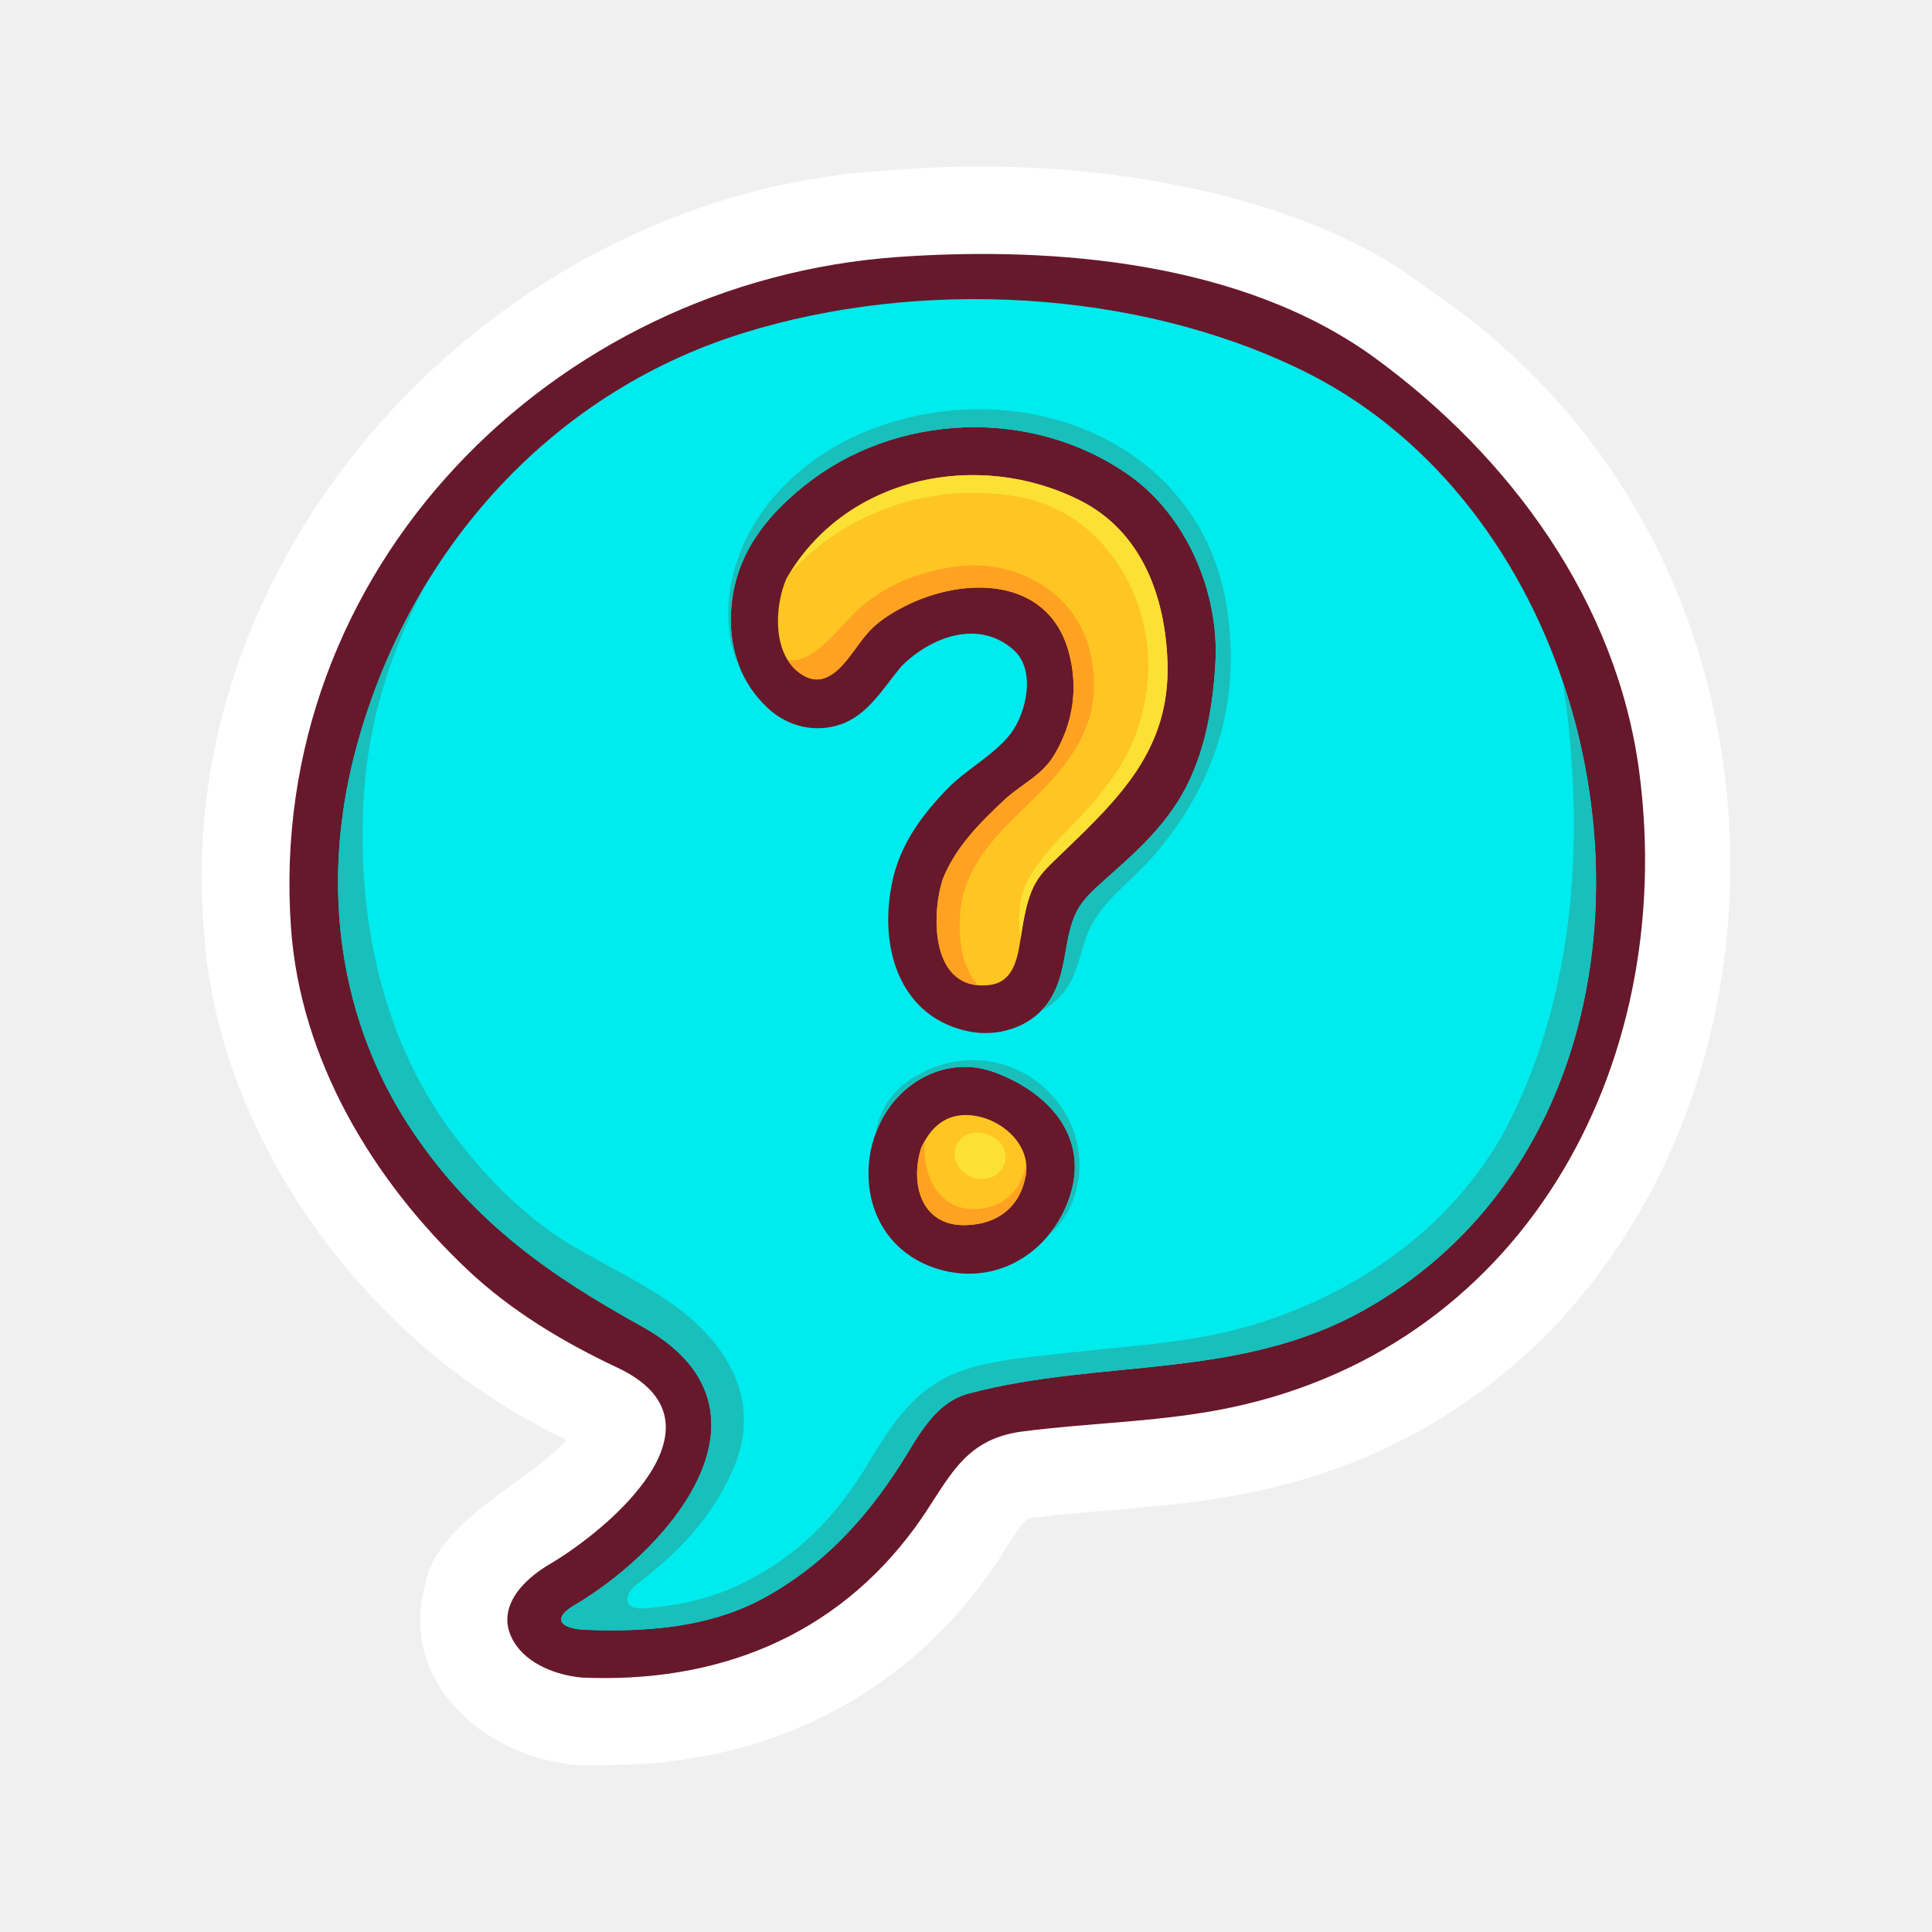
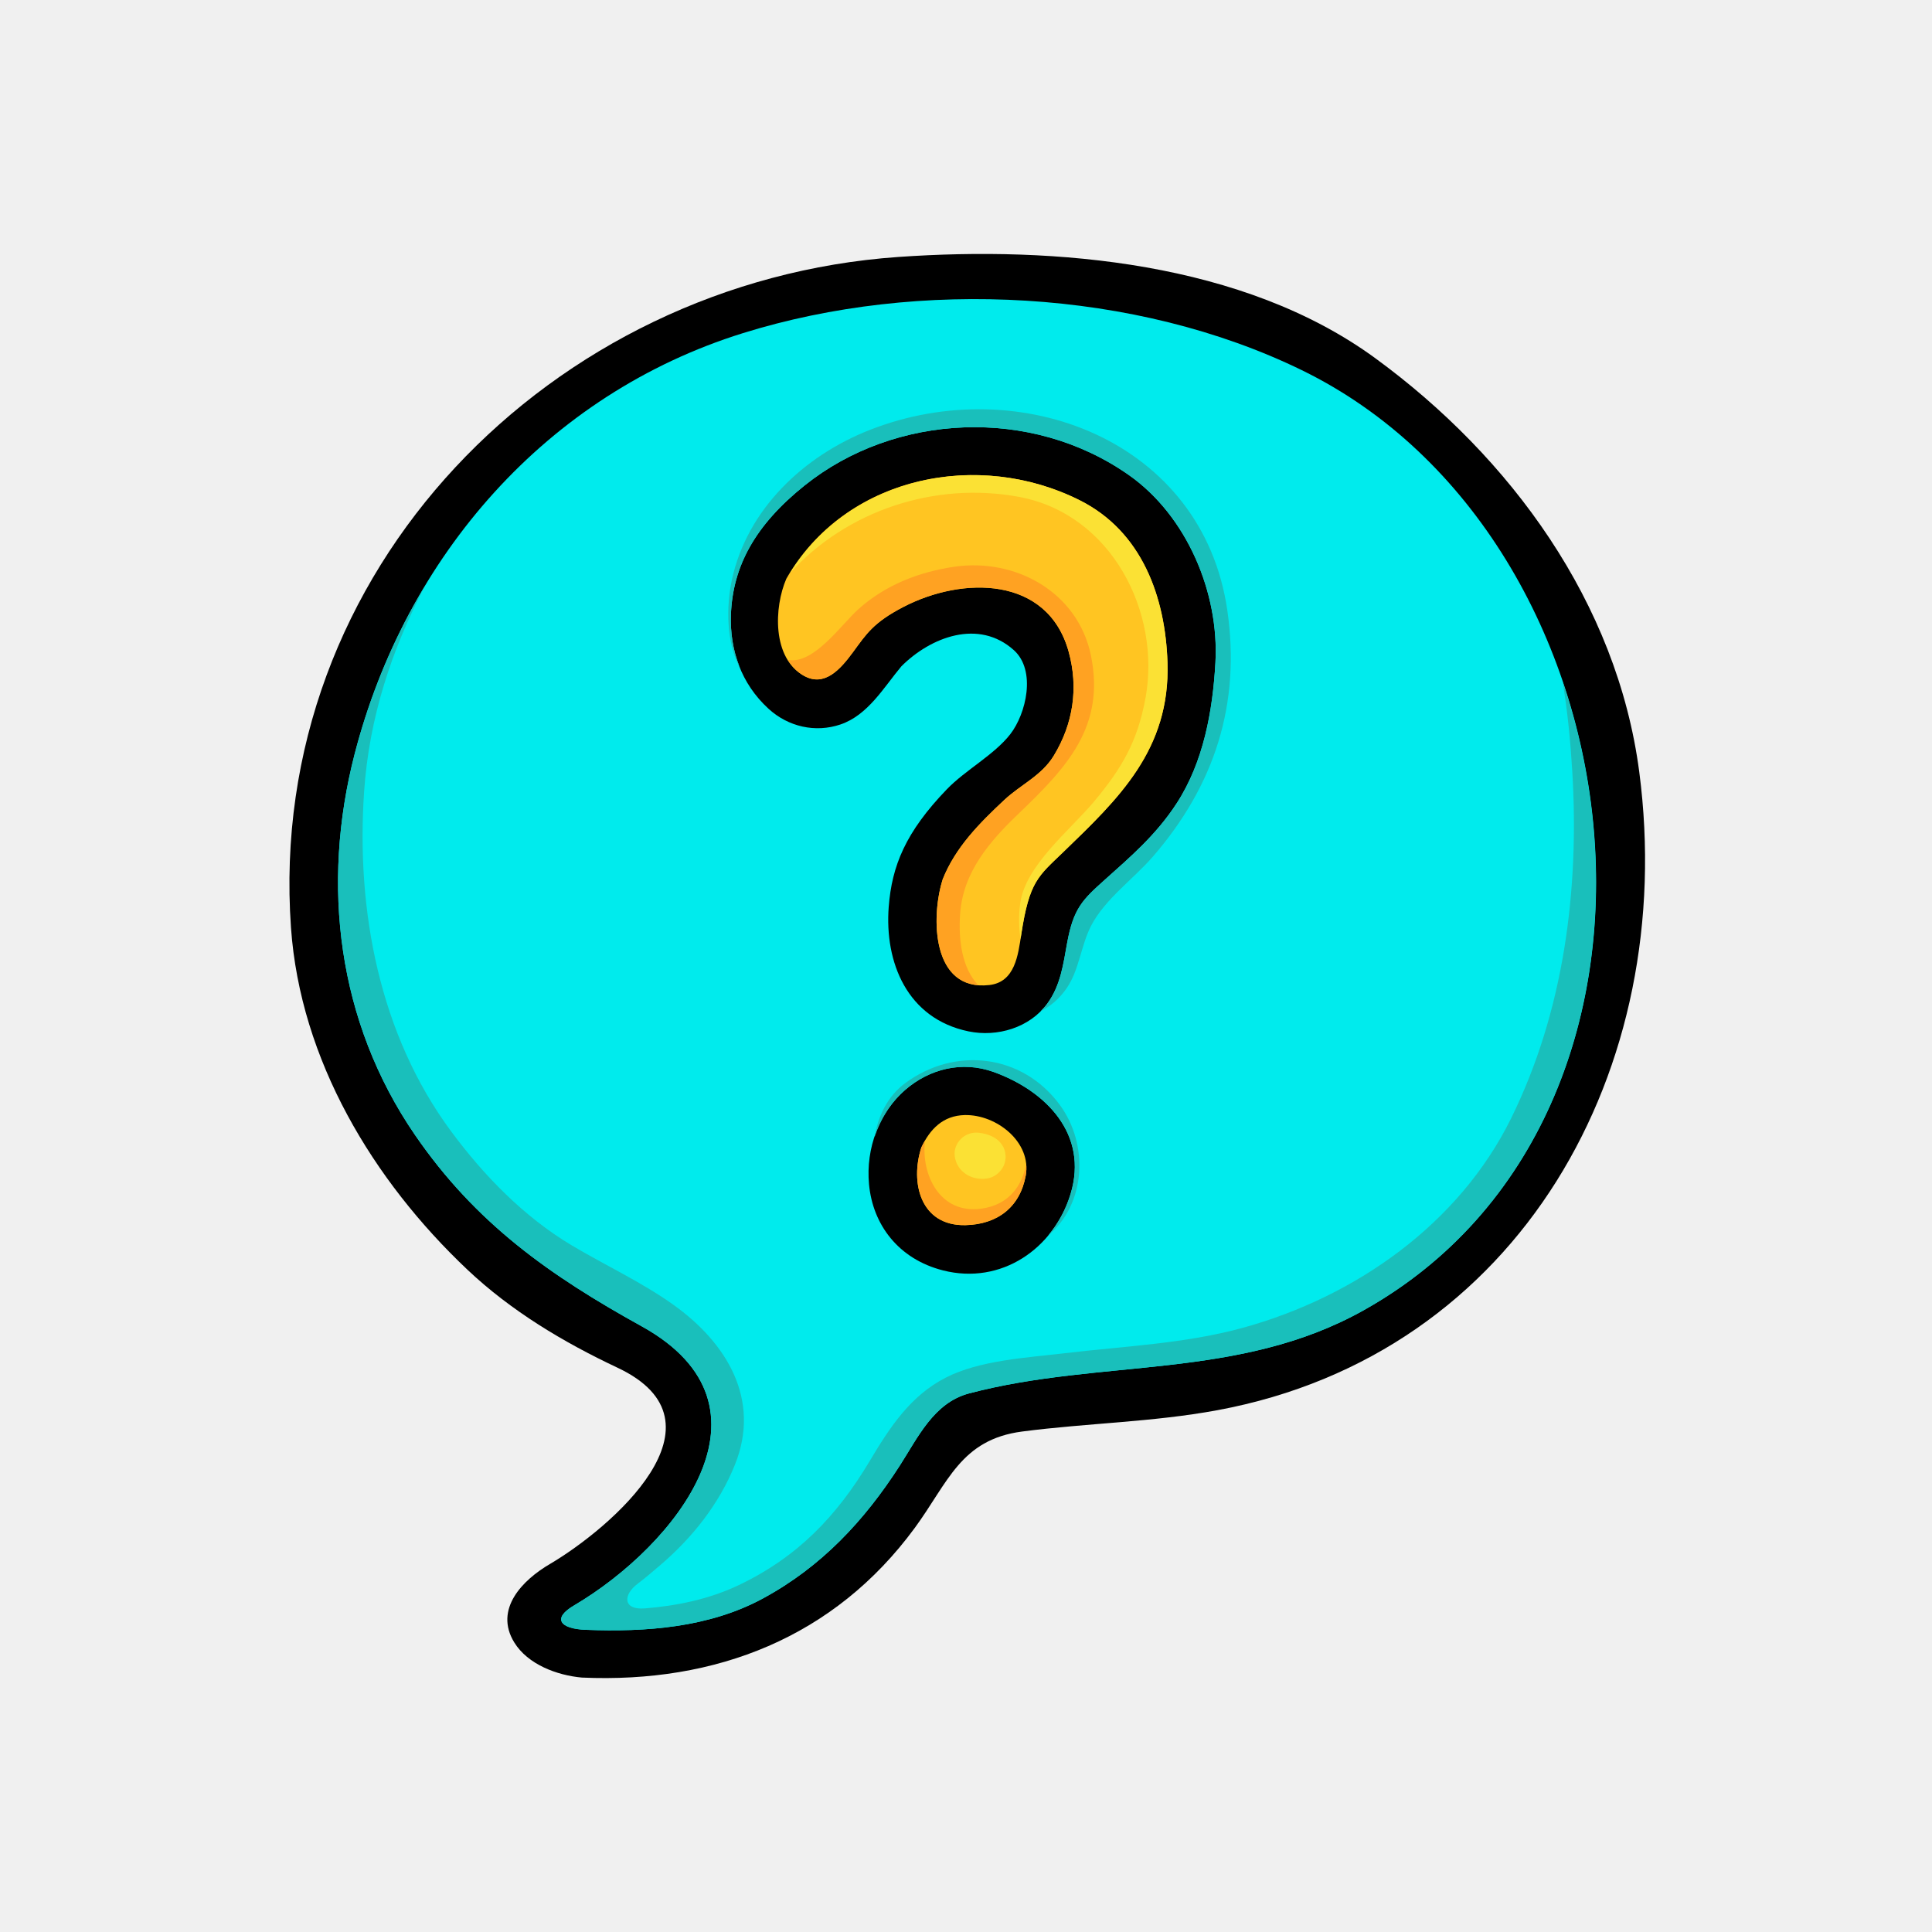
<svg xmlns="http://www.w3.org/2000/svg" id="E-Commerce" height="512" viewBox="-70.866 -70.866 850.394 850.394" width="512">
  <g>
-     <path d="m557.047 55.896c-53.735-42.121-150.258-59.148-235.196-51.832-170.593 8.391-318.586 164.062-302.812 336.078 5.992 88.977 70.652 181.235 159.527 222.711-18.891 20.598-58.008 35.586-62.688 65.555-11.457 45.547 34.633 80.973 79.359 77.617 76.133.402 139.152-34.492 177.082-96.035 7.938-12.32 8.293-12.367 11.648-12.801 29.176-3.73 57.953-4.094 88.039-9.723 246.845-42.589 298.17-390.25 85.041-531.57z" fill="#fff" />
+     <path d="m557.047 55.896c-53.735-42.121-150.258-59.148-235.196-51.832-170.593 8.391-318.586 164.062-302.812 336.078 5.992 88.977 70.652 181.235 159.527 222.711-18.891 20.598-58.008 35.586-62.688 65.555-11.457 45.547 34.633 80.973 79.359 77.617 76.133.402 139.152-34.492 177.082-96.035 7.938-12.32 8.293-12.367 11.648-12.801 29.176-3.73 57.953-4.094 88.039-9.723 246.845-42.589 298.17-390.25 85.041-531.57z" fill="none" />
    <g>
-       <path d="m534.465 86.791c-57.95-42.352-140.809-49.391-209.942-44.551-152.285 10.652-278.426 137.754-267.312 295.211 4.109 58.219 36.09 111.297 77.727 150.618 19.195 18.121 42.238 31.891 65.98 43.07 51.398 24.188-3.137 70.703-29.621 86.348-12.098 7.039-24.801 19.898-15.828 34.547 5.98 9.762 18.898 14.52 29.77 15.504 58.969 2.617 111.117-17.633 146.535-65.867 14.652-19.957 20.211-38.91 47.25-42.43 28.695-3.738 57.414-4.105 86.012-9.398 133.211-24.688 202.754-150.406 185.637-280.95-9.783-74.587-56.619-138.556-116.208-182.102z" fill="#68182b" />
+       <path d="m534.465 86.791c-57.95-42.352-140.809-49.391-209.942-44.551-152.285 10.652-278.426 137.754-267.312 295.211 4.109 58.219 36.09 111.297 77.727 150.618 19.195 18.121 42.238 31.891 65.98 43.07 51.398 24.188-3.137 70.703-29.621 86.348-12.098 7.039-24.801 19.898-15.828 34.547 5.98 9.762 18.898 14.52 29.77 15.504 58.969 2.617 111.117-17.633 146.535-65.867 14.652-19.957 20.211-38.91 47.25-42.43 28.695-3.738 57.414-4.105 86.012-9.398 133.211-24.688 202.754-150.406 185.637-280.95-9.783-74.587-56.619-138.556-116.208-182.102z" fill="black" />
      <path d="m380.617 446.631c-2.555 13.91-12.516 21.457-26.516 21.762-19.855.441-24.445-18.793-19.414-34.219 3.797-8.016 9.5-14.02 19.082-14.23 14.106-.305 29.547 12.035 26.848 26.687z" fill="#ffc522" />
      <path d="m502.094 92.044c-73.117-35.652-168.422-40.418-245.922-16.285-86.406 26.898-148.492 98.25-170.953 185.313-14.848 57.574-7.547 117.856 26.547 167.579 26.695 38.926 59.285 61.852 99.805 84.27 63.977 35.398 14.852 96.512-29.621 122.785-9.93 5.746-6.395 10.395 5.008 10.809 26.434 1.043 54.273-.949 78.008-13.816 25.707-13.926 44.555-34.086 60.238-58.48 7.953-12.367 14.98-27.66 30.438-31.746 58.199-15.387 118.621-5.773 173.648-36.559 154.948-86.67 124.46-339.909-27.196-413.87zm-101.735 362.63c-7.301 24.016-30.465 40.176-56.152 33.645-19.672-5.004-30.918-20.184-32.559-37.891-1.496-16.023 4.594-31.797 16.039-41.664 10.434-9.004 24.777-12.863 38.871-7.762 23.125 8.375 41.758 27.516 33.801 53.672zm46.692-171.934c-9.004 13.855-20.164 23.383-31.652 33.664-9.789 8.77-13.773 12.551-16.559 27.813-1.684 9.234-2.844 18.649-8.734 26.688-7.773 10.59-22.02 14.813-34.648 12.203-27.059-5.598-37.023-30.395-35.141-54.833 1.391-18.035 7.391-32.859 25.617-51.766 8.152-8.449 20.805-15.113 27.867-24.184 7.016-9.004 11.539-28.082 1.586-37.027-15.48-13.895-36.594-5.785-49.492 7.113-7.781 9.289-14.676 21.488-26.836 25.609-11.016 3.73-22.941 1.016-31.57-6.848-12.305-11.215-17.188-26.191-16.629-41.484.789-21.211 10.574-39.379 32.465-56.895 39.676-31.758 99.656-34.844 142.758-4.508 25.406 17.879 39.75 51.766 38.035 82.473-1.192 21.283-5.224 43.747-17.067 61.982z" fill="#00ebed" />
      <path d="m378.648 340.443c-1.387 9.133-2.762 20.989-14.047 22.27-25.637 2.906-25.715-30.368-20.508-46.586 5.617-14.074 16.184-24.672 27.051-34.844 7.313-6.844 16.43-10.672 21.801-19.484 8.59-14.094 10.977-29.941 6.559-45.867-9.254-33.332-46.684-33.156-72.688-19.668-13.258 6.879-16.336 11.898-22.16 19.832-5.711 7.793-12.625 15.504-21.637 10.508-14.137-7.836-13.188-30.242-7.77-42.734 25.859-45.105 84.145-57.059 129.105-34.555 27.453 13.75 37.73 42.566 38.668 71.445 1.238 38.414-21.602 59.969-45.82 83.371-11.034 10.663-14.987 12.839-18.554 36.312z" fill="#ffc522" />
      <g fill="#19bfbb">
        <path d="m436.64 306.123c27.102-31.305 38.707-67.105 32.703-108.41-10.875-74.809-91.242-105.258-157.293-79.367-29.109 11.414-54.055 34.887-60.777 66.047-2.449 11.383-2.598 27.492 3.469 38.434-2.945-7.301-4.172-15.168-3.883-23.137.789-21.211 10.574-39.379 32.465-56.895 39.676-31.758 99.656-34.844 142.758-4.508 25.406 17.879 39.75 51.766 38.035 82.473-1.191 21.281-5.223 43.746-17.066 61.98-9.004 13.855-20.164 23.383-31.652 33.664-9.789 8.77-13.773 12.551-16.559 27.813-1.684 9.234-2.844 18.649-8.734 26.688-.879 1.199-1.867 2.289-2.895 3.316 4.371-2.242 8.266-5.469 11.527-10.258 5.406-7.91 6.238-18.75 10.613-27.25 6.086-11.817 18.696-20.665 27.289-30.59z" />
        <path d="m390.433 473.025c16.664-13.875 18.027-39.973 5.273-57.434-16.5-22.605-46.313-25.914-68.164-9.676-7.66 5.688-11.832 14.25-13.449 23.617 2.684-8.074 7.293-15.332 13.594-20.77 10.434-9.004 24.777-12.863 38.871-7.762 23.125 8.375 41.758 27.516 33.801 53.672-2.094 6.896-5.527 13.107-9.926 18.353z" />
        <path d="m621.191 268.681c3.152 52.121-3.672 105.5-26.895 152.645-22.93 46.543-68.387 78.457-117.656 92.133-25.68 7.133-52.84 8.207-79.191 11.352-16.441 1.957-36.977 3.027-51.957 10.672-15.695 8.016-24.715 21.957-33.535 36.723-14.555 24.371-31.77 42.289-57.629 54.629-12.934 6.168-27.191 9.129-41.379 10.254-9.625.773-9.734-5.906-3.078-10.906 3.355-2.52 6.461-5.223 9.652-7.938 14.25-12.117 26.121-27.02 33.109-44.422 11.613-28.898-3.875-53.777-27.039-70.336-14.102-10.078-30.059-17.391-44.91-26.254-20.883-12.48-38.543-30.621-52.934-50.051-31.652-42.742-41.898-97.356-38.355-149.512 2.219-32.746 12.172-62.555 26.641-90.332-13.582 22.629-24.031 47.445-30.816 73.734-14.848 57.574-7.547 117.856 26.547 167.579 26.695 38.926 59.285 61.852 99.805 84.27 63.977 35.398 14.852 96.512-29.621 122.785-9.93 5.746-6.395 10.395 5.008 10.809 26.434 1.043 54.273-.949 78.008-13.816 25.707-13.926 44.555-34.086 60.238-58.48 7.953-12.367 14.98-27.66 30.438-31.746 58.199-15.387 118.621-5.773 173.648-36.559 97.98-54.805 121.738-176.192 87.664-276.762 2.202 13.26 3.46 26.666 4.237 39.529z" />
      </g>
      <path d="m380.617 446.631c.324-1.754.371-3.465.211-5.129-1.871 9.832-7.77 18.043-19.898 19.66-17.926 2.387-26.445-14.688-24.648-30.008-.566.969-1.102 1.973-1.594 3.02-5.031 15.426-.441 34.66 19.414 34.219 13.999-.305 23.96-7.852 26.515-21.762z" fill="#ffa222" />
      <path d="m409.32 217.646c-5.695-27.738-33-43.043-60.219-39.043-15.555 2.293-30.242 8.027-42.102 18.633-7.539 6.75-19.703 24.563-31.066 22.336 1.762 2.84 4.008 5.324 7.086 7.031 9.012 4.996 15.926-2.715 21.637-10.508 5.824-7.934 8.902-12.953 22.16-19.832 26.004-13.488 63.434-13.664 72.688 19.668 4.418 15.926 2.031 31.773-6.559 45.867-5.371 8.813-14.488 12.641-21.801 19.484-10.867 10.172-21.434 20.77-27.051 34.844-4.852 15.117-5.098 45.024 15.656 46.665-7.211-7.547-8.781-19.801-8.016-31.25 1.219-18.406 12.859-31.914 25.602-44.125 21.18-20.305 38.438-38.352 31.985-69.77z" fill="#ffa222" />
      <path d="m360.164 427.748c-6.434-.84-11.488 4.641-10.805 10.211.824 6.648 7.105 10.953 14.207 9.906 3.09-.449 5.523-2.418 6.934-4.805 2.801-4.706 1.613-13.749-10.336-15.312z" fill="#fbe134" />
      <path d="m404.355 149.314c-44.098-22.074-100.941-10.914-127.504 32.082 25.035-27.59 63.75-40.387 100.703-33.578 40.988 7.551 62.691 51.066 55.785 88.57-3.539 19.207-10.375 30.855-22.648 45.563-10.523 12.594-30.449 28.25-32.551 45.141-.66 5.305-.527 10.484.191 15.418.105-.695.219-1.398.316-2.066 3.566-23.473 7.52-25.648 18.555-36.313 24.219-23.402 47.059-44.957 45.82-83.371-.936-28.88-11.214-57.696-38.667-71.446z" fill="#fbe134" />
    </g>
  </g>
</svg>
